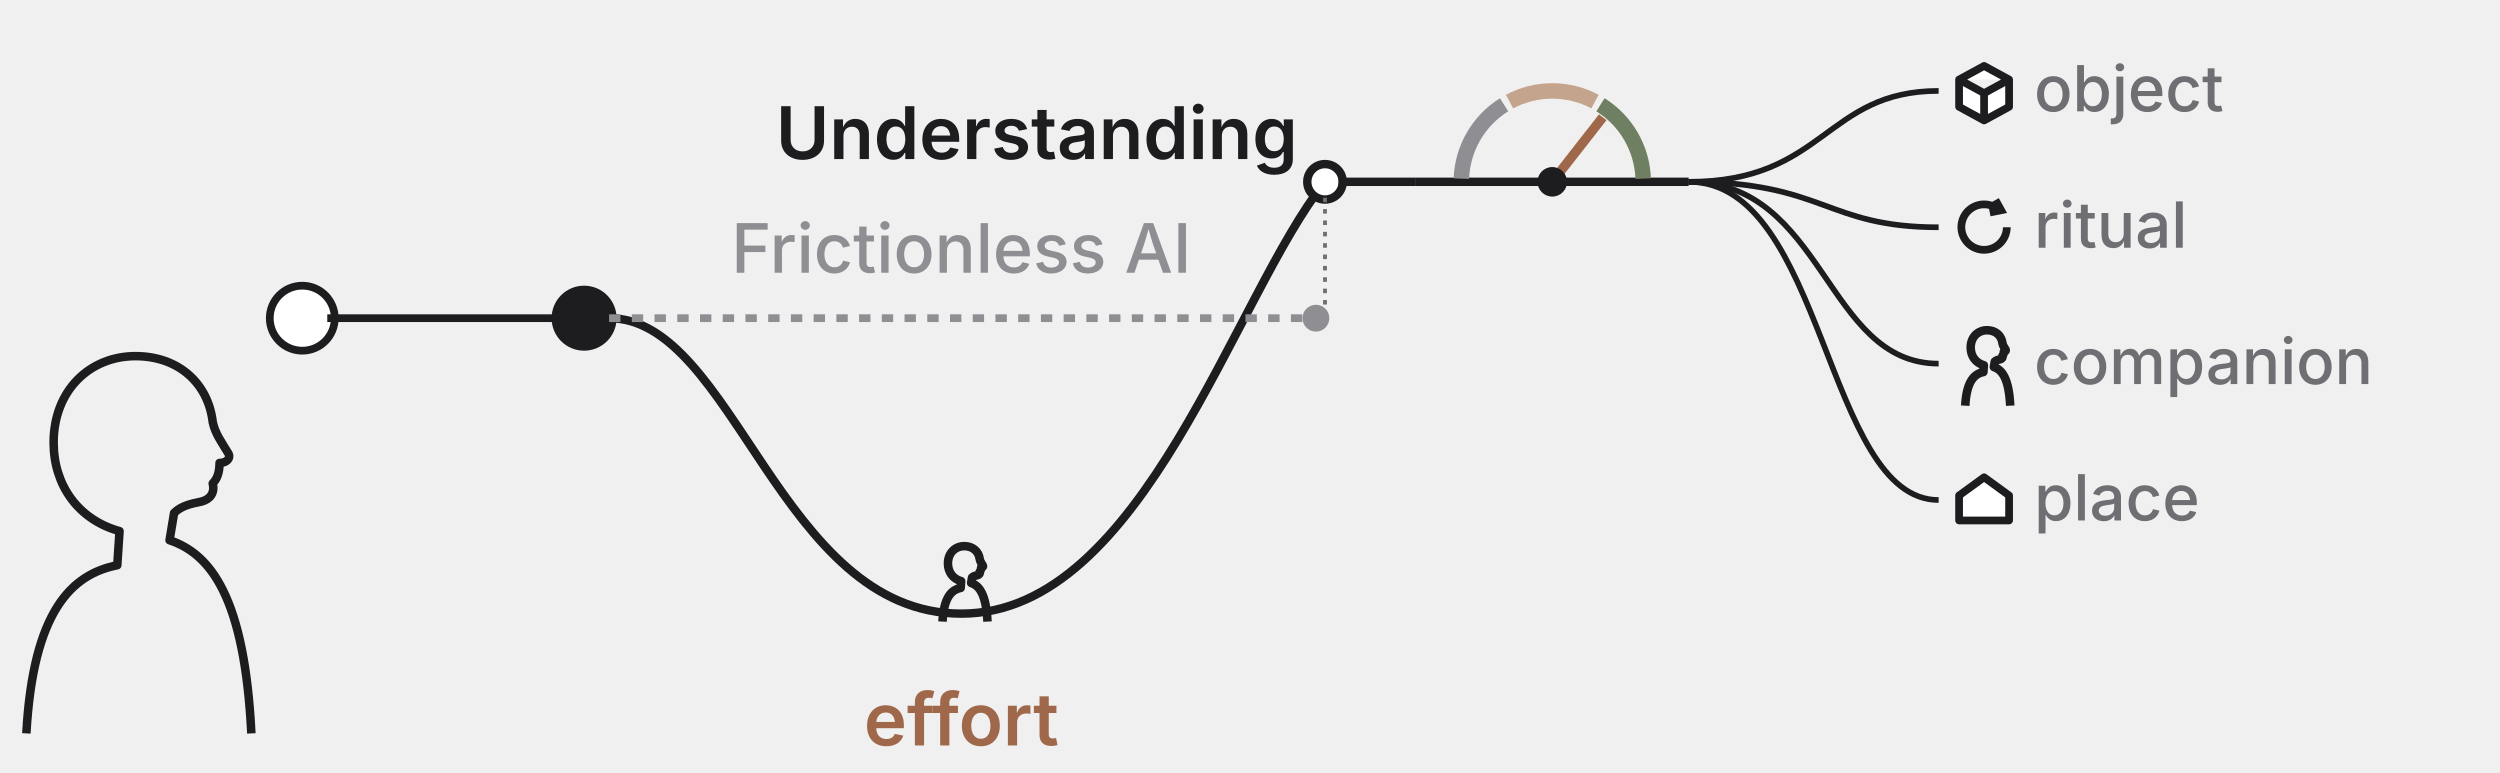
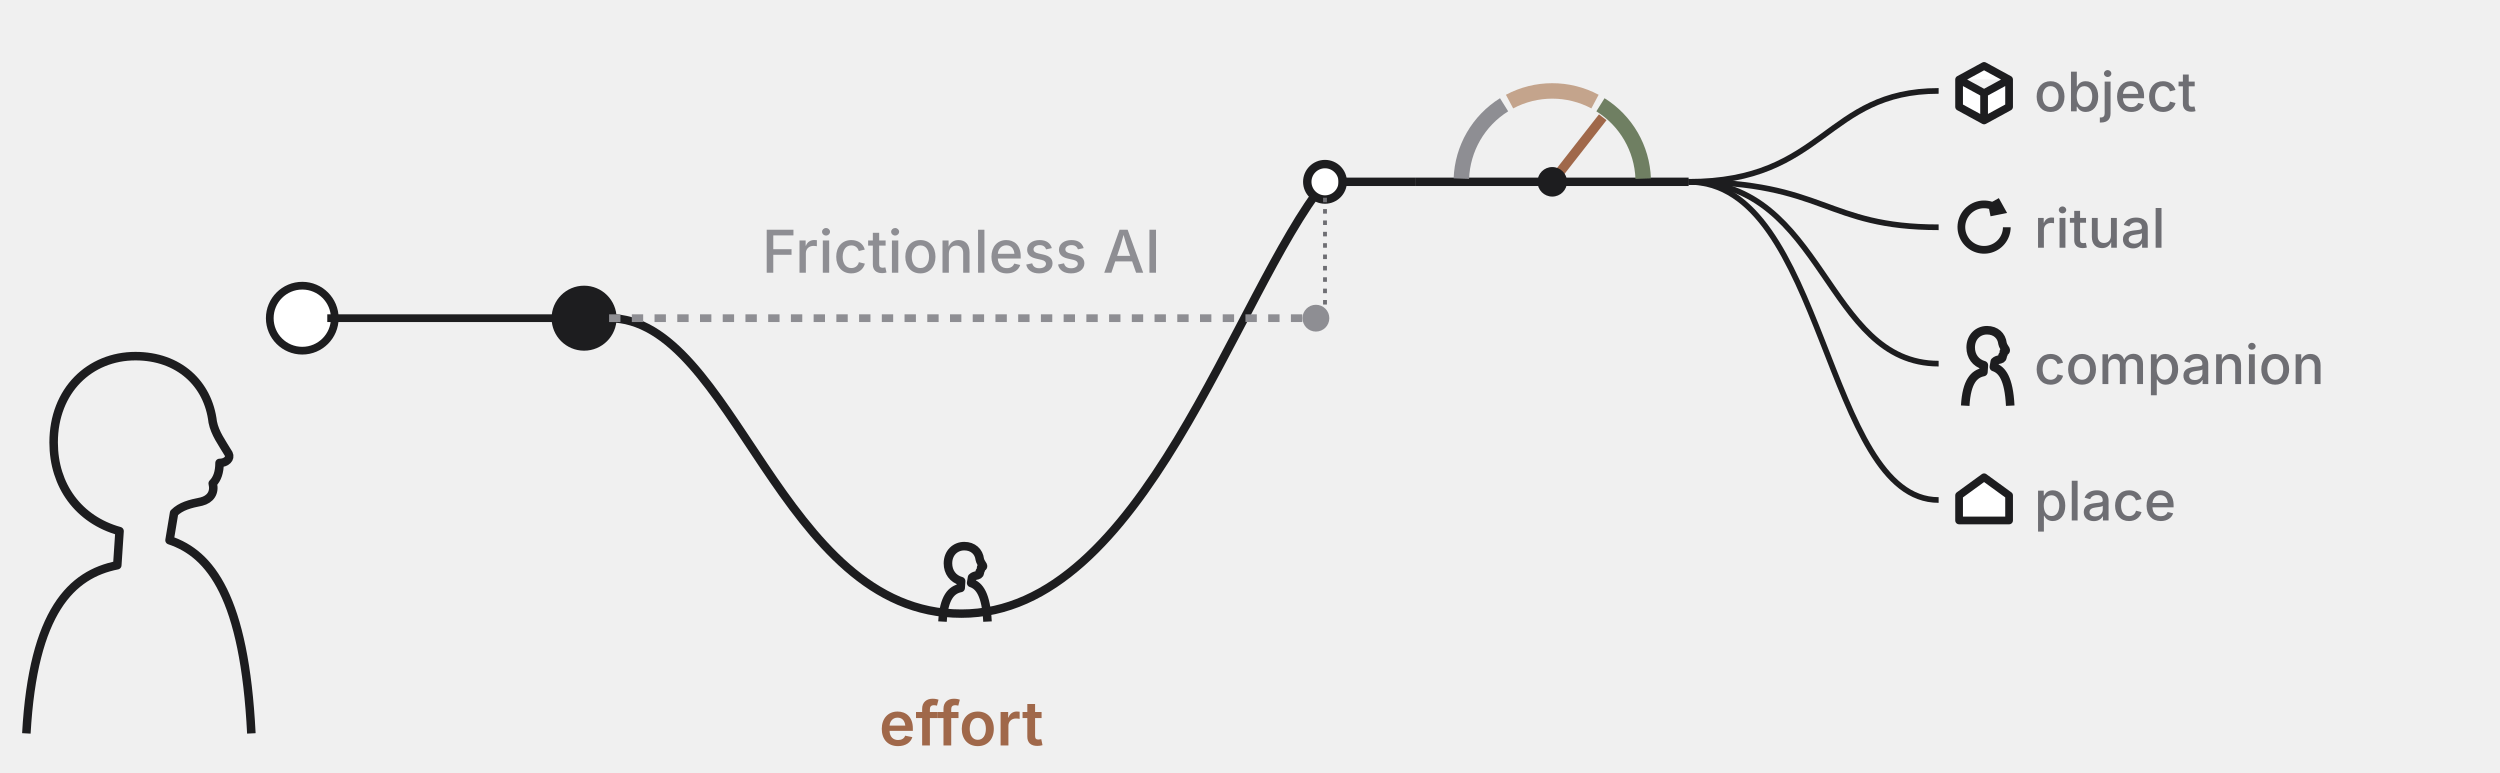
<svg xmlns="http://www.w3.org/2000/svg" viewBox="17 30 1100 340" font-family="-apple-system, BlinkMacSystemFont, 'SF Pro Text', 'Helvetica Neue', Inter, Arial, sans-serif">
  <defs>
    <path id="pf" d="M70 470 C76 362 110 330 150 322 L152 292 C116 282 94 252 94 214 C94 168 126 138 166 138 C204 138 230 162 234 196 C236 206 242 214 248 224 C250 228 246 232 240 232 C240 240 238 246 234 250 C236 258 232 264 224 266 C214 268 206 270 200 276 L196 300 C232 312 262 350 268 470" />
  </defs>
  <g transform="translate(-6.4 117.7) scale(0.5)">
    <use href="#pf" fill="none" stroke="#1d1d1f" stroke-width="7.5" stroke-linejoin="round" />
  </g>
  <circle cx="150" cy="170" r="14.3" fill="#fff" stroke="#1d1d1f" stroke-width="3.4" />
  <line x1="161" y1="170" x2="262" y2="170" stroke="#1d1d1f" stroke-width="3.4" />
  <circle cx="274" cy="170" r="14.3" fill="#1d1d1f" />
  <path d="M285 170 C340 170, 360 300, 440 300 S 560 160, 600 110" fill="none" stroke="#1d1d1f" stroke-width="3.7" />
  <line x1="285" y1="170" x2="590" y2="170" stroke="#8e8e93" stroke-width="3.4" stroke-dasharray="5 5" />
  <circle cx="596" cy="170" r="5.9" fill="#8e8e93" />
  <circle cx="600" cy="110" r="7.8" fill="#fff" stroke="#1d1d1f" stroke-width="3.7" />
  <g transform="translate(424.7 256.5) scale(0.1)">
    <use href="#pf" fill="none" stroke="#1d1d1f" stroke-width="37.6" stroke-linejoin="round" />
  </g>
  <line x1="600" y1="117" x2="600" y2="164" stroke="#6e6e73" stroke-width="1.7" stroke-dasharray="2 3" />
  <line x1="606" y1="110" x2="640" y2="110" stroke="#1d1d1f" stroke-width="3.7" />
  <line x1="640" y1="110" x2="760" y2="110" stroke="#1d1d1f" stroke-width="3.7" />
  <path d="M660 108.6 A40 40 0 0 1 678.8 76.1" fill="none" stroke="#8e8e93" stroke-width="6.8" />
  <path d="M681.2 74.7 A40 40 0 0 1 718.8 74.7" fill="none" stroke="#c4a48c" stroke-width="6.8" />
  <path d="M721.2 76.1 A40 40 0 0 1 740 108.6" fill="none" stroke="#6f7f62" stroke-width="6.8" />
  <line x1="700" y1="110" x2="722.2" y2="81.6" stroke="#a0684a" stroke-width="4.2" />
  <circle cx="700" cy="110" r="6.5" fill="#1d1d1f" />
  <path d="M760 110 C820 110, 820 70, 870 70" fill="none" stroke="#1d1d1f" stroke-width="2.5" />
  <g transform="translate(890 70)">
    <path d="M-11 -5 l11 -6 l11 6 v12 l-11 6 l-11 -6z M-11 -5 l11 6 l11 -6 M0 1 v12" fill="#fff" stroke="#1d1d1f" stroke-width="3.4" stroke-linejoin="round" />
  </g>
  <path d="M760 110 C820 110, 820 130, 870 130" fill="none" stroke="#1d1d1f" stroke-width="2.5" />
  <g transform="translate(890 130)">
    <path d="M10 0 a10 10 0 1 1 -3.3 -7.5" fill="none" stroke="#1d1d1f" stroke-width="3.4" />
    <path d="M5 -12 l2.5 4.5 l-5 1" fill="none" stroke="#1d1d1f" stroke-width="3.4" />
  </g>
  <path d="M760 110 C820 110, 820 190, 870 190" fill="none" stroke="#1d1d1f" stroke-width="2.5" />
  <g transform="translate(890 190)">
    <g transform="translate(-15.3 -28.5) scale(0.1)">
      <use href="#pf" fill="none" stroke="#1d1d1f" stroke-width="37.6" stroke-linejoin="round" />
    </g>
  </g>
  <path d="M760 110 C820 110, 820 250, 870 250" fill="none" stroke="#1d1d1f" stroke-width="2.5" />
  <g transform="translate(890 250)">
    <path d="M-11 9 v-11 l11 -8 l11 8 v11z" fill="#fff" stroke="#1d1d1f" stroke-width="3.4" stroke-linejoin="round" />
  </g>
-   <text x="440" y="358" text-anchor="middle" font-size="32" font-weight="600" fill="#a0684a">effort</text>
-   <text x="588" y="100" text-anchor="end" font-size="32" font-weight="600" fill="#1d1d1f">Understanding</text>
-   <text x="440" y="150" text-anchor="middle" font-size="30" font-weight="500" fill="#8e8e93">Frictionless AI</text>
-   <text x="912" y="79" text-anchor="start" font-size="28" font-weight="500" fill="#6e6e73">object</text>
-   <text x="912" y="139" text-anchor="start" font-size="28" font-weight="500" fill="#6e6e73">ritual</text>
-   <text x="912" y="199" text-anchor="start" font-size="28" font-weight="500" fill="#6e6e73">companion</text>
-   <text x="912" y="259" text-anchor="start" font-size="28" font-weight="500" fill="#6e6e73">place</text>
+   <text x="440" y="358" text-anchor="middle" font-size="27" font-weight="600" fill="#a0684a">effort</text>
+   <text x="440" y="150" text-anchor="middle" font-size="26" font-weight="500" fill="#8e8e93">Frictionless AI</text>
+   <text x="912" y="79" text-anchor="start" font-size="24" font-weight="500" fill="#6e6e73">object</text>
+   <text x="912" y="139" text-anchor="start" font-size="24" font-weight="500" fill="#6e6e73">ritual</text>
+   <text x="912" y="199" text-anchor="start" font-size="24" font-weight="500" fill="#6e6e73">companion</text>
+   <text x="912" y="259" text-anchor="start" font-size="24" font-weight="500" fill="#6e6e73">place</text>
</svg>
